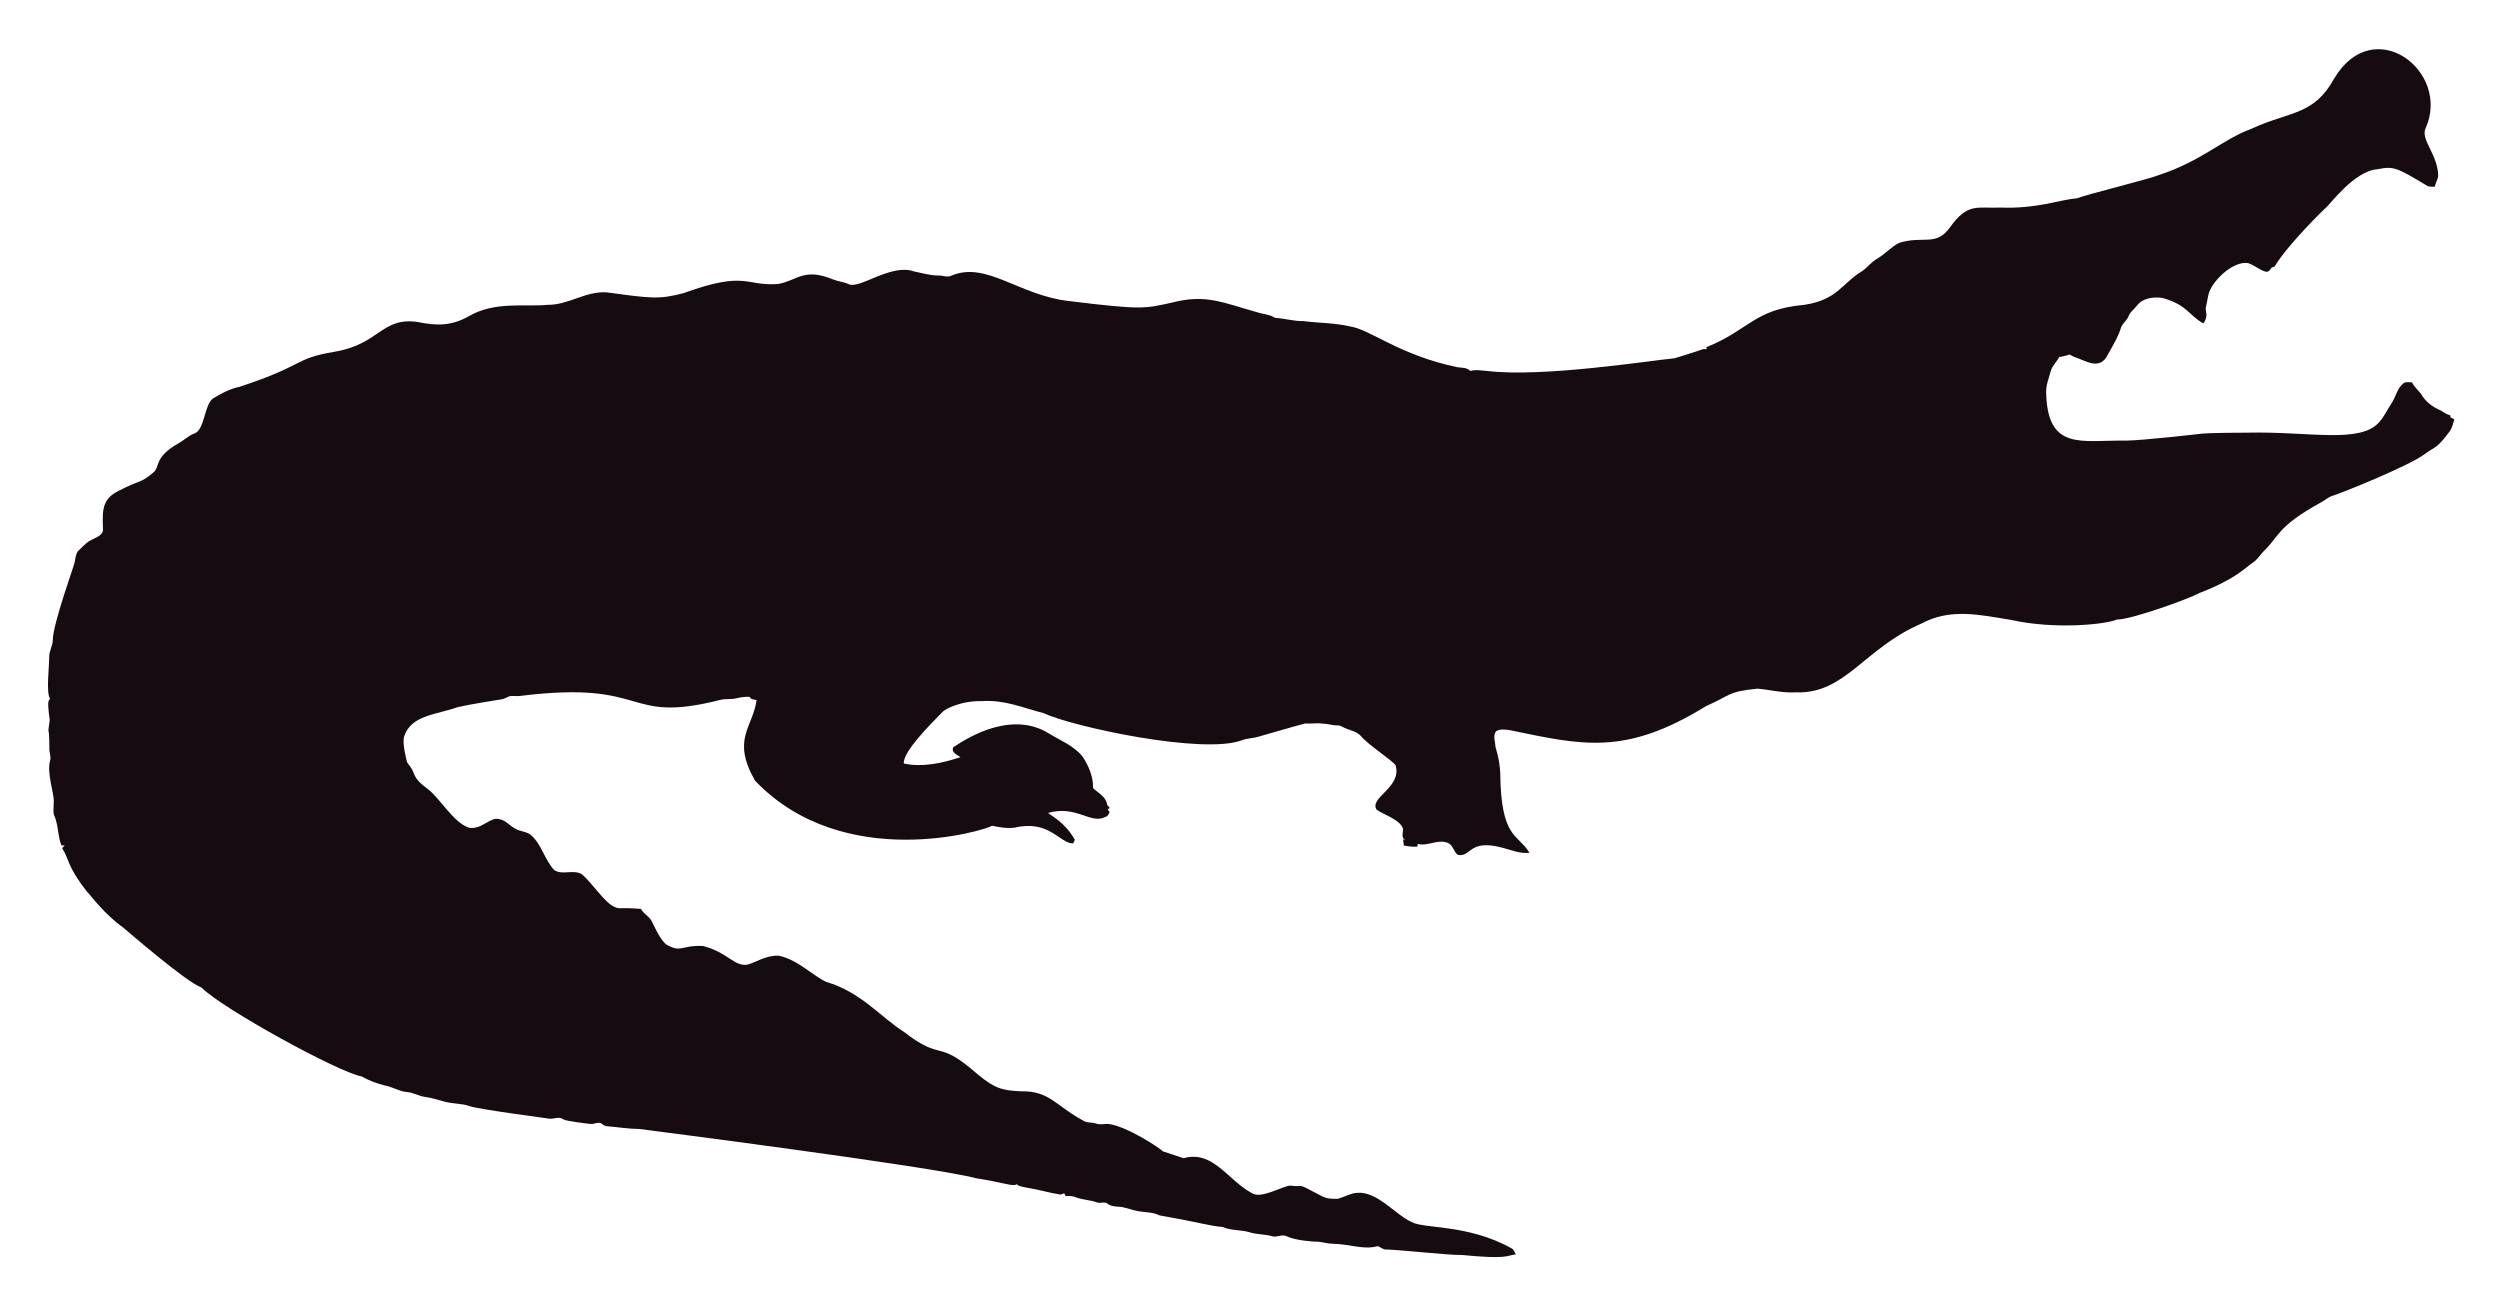
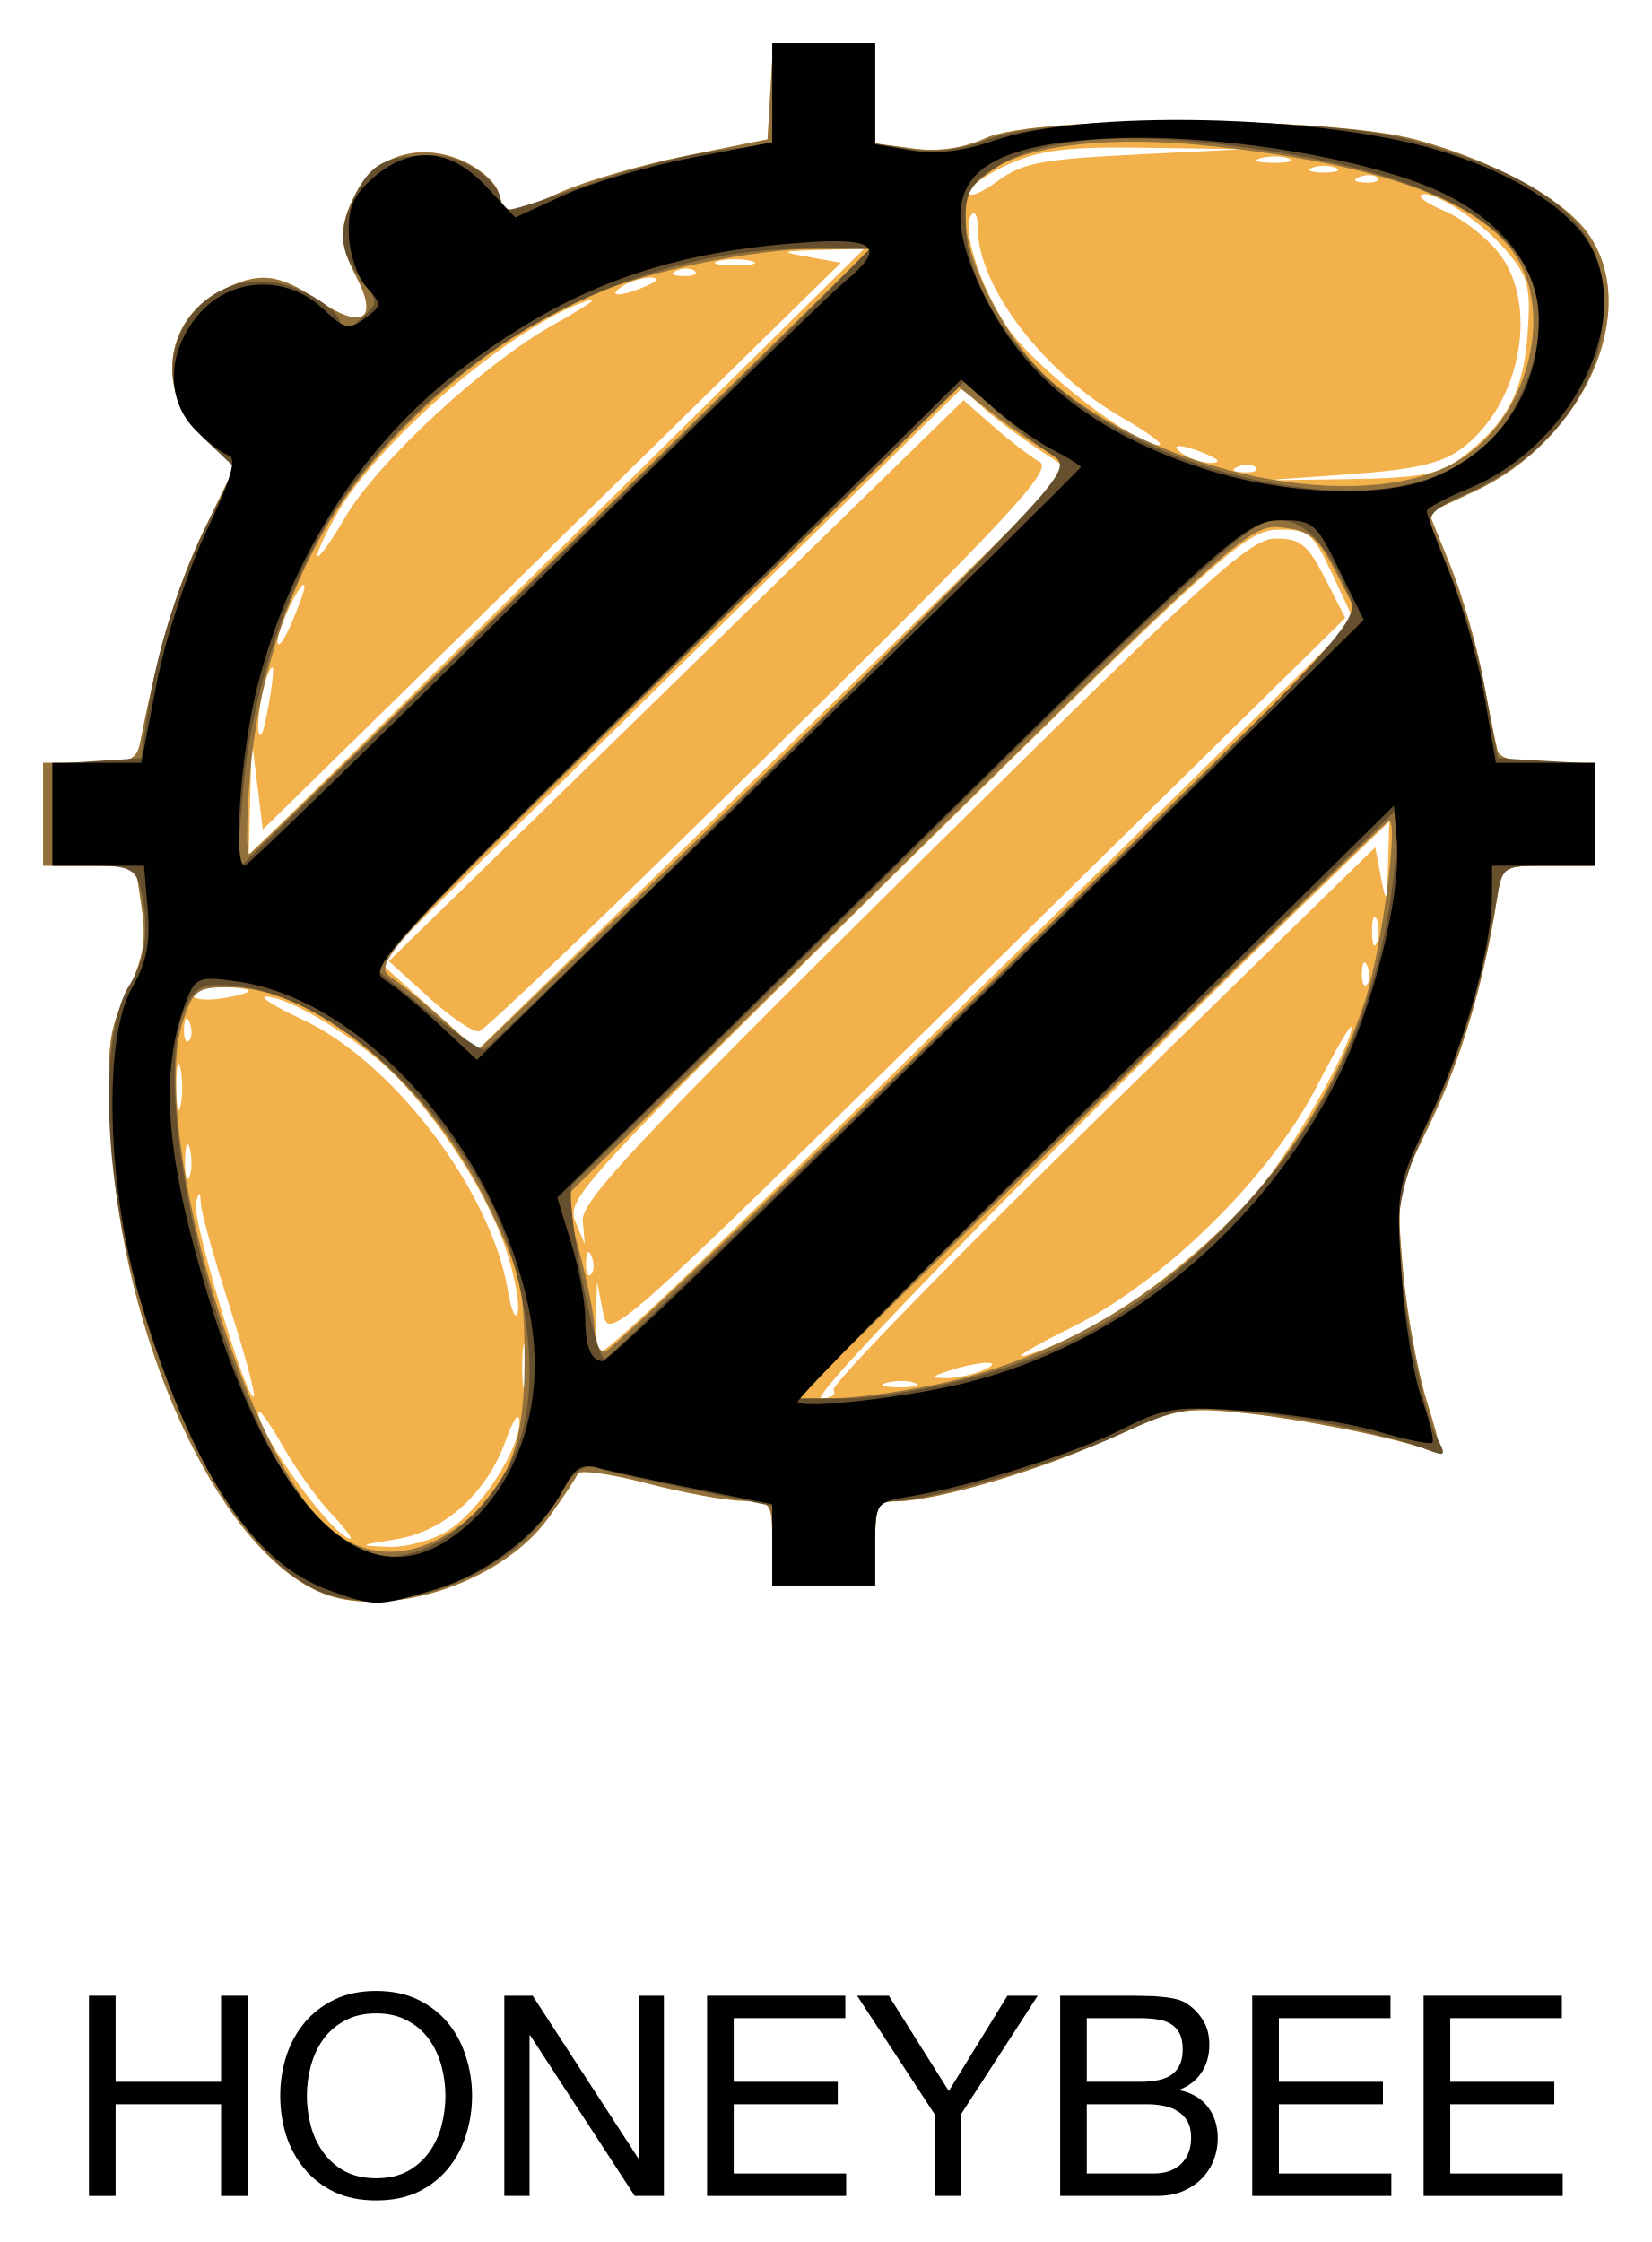
- <svg xmlns="http://www.w3.org/2000/svg" role="img" viewBox="-18.65 -23.65 2659.80 1387.30">
-   <path fill="#160B10" d="M2562.057 112.664c-5.93 12.226 13.089 27.649 13.408 51.328-.967 3.791-2.837 7.289-3.816 11.093-2.417-.267-4.923.089-7.226-.636-33.512-20.05-36.245-21.483-53.631-18.038-24.88 1.775-51.012 38.147-54.547 40.579-1 .685-40.963 39.485-54.967 62.993-1.056.331-2.086.661-3.078 1.005-1.45 2.188-3.295 5.317-6.386 4.363-6.755-1.794-12.047-7.022-18.687-9.083-14.172-2.325-33.569 14.577-40.185 28.126-2.76 5.432-2.862 11.614-4.401 17.415-2.078 5.918 3.558 9.203-2.964 18.611-15.758-8.651-16.89-19.671-43.645-27.108-9.541-1.323-21.002.025-27.146 8.345-2.9 3.956-7.454 6.64-8.994 11.487-1.705 4.223-5.788 6.857-7.569 10.978-3.219 10.775-9.274 20.417-14.705 30.186-7.484 15.043-21.458 7.113-29.639 3.893-3.549-1.501-7.378-2.404-10.482-4.745-3.613 1.31-7.378 2.124-11.131 2.799-2.9 5.19-7.62 9.362-9.184 15.252-1.972 7.442-5.139 14.807-4.771 22.656 1.426 62.435 37.744 50.23 84.657 50.985 18.427-.238 76.659-6.917 77.661-7.06 10.315-1.512 51.103-1.387 52.104-1.425 64.718-1.507 119.253 12.017 139.725-10.991 5.622-6.144 8.955-13.878 13.598-20.735 4.617-7.073 5.915-16.893 13.662-21.562 2.519-.687 5.19-.305 7.81-.242 2.481 5.406 7.582 8.854 10.609 13.891 4.503 7.467 12.047 12.632 19.921 16.041 3.269 1.794 6.144 4.389 9.999 4.936.166.852.369 1.705.598 2.57 1.259.611 2.519 1.208 3.854 1.819-1.196 4.325-2.073 8.854-4.681 12.606-14.981 20.134-15.737 16.079-26.561 24.297-16.513 12.73-90.704 42.38-97.937 44.421-4.63 1.259-8.078 4.719-12.199 6.907-47.689 26.034-44.914 36.755-61.276 51.99-3.969 4.096-6.856 9.273-11.754 12.403-6.886 4.248-16.845 16.908-56.76 32.26-10.994 6.222-73.381 28.559-87.544 28.177-12.182 5.289-66.295 10.873-113.113.394-34.047-5.52-64.247-12.539-95.05 3.905-61.045 26.219-81.054 75.205-133.67 73.195-13.739.903-27.159-2.684-40.745-3.943-32.756 3.396-26.951 6.432-54.687 18.547-86.536 53.421-132.198 41.426-208.888 25.607-4.859-.636-10.304-1.616-14.68 1.259-3.511 4.999-.687 11.232-.509 16.804 2.76 8.879 4.605 18.076 5.037 27.388.678 70.703 18.876 64.615 31.064 85.038-10.38 1.31-20.137-3.346-30.008-5.724-35.054-8.942-31.959 10.974-46.367 7.887-4.376-3.651-5.076-10.864-10.94-12.886-10.482-3.893-20.875 4.033-31.37 1.285-.165.725-.483 2.163-.649 2.875-4.834.432-9.592-.331-14.311-1.196-.153-2.201-.407-4.401-.751-6.551.7.127 2.112.382 2.824.509-5.368-1.387-2.926-7.48-2.862-11.411-2.581-10.171-21.93-15.743-28.266-20.735-7.896-13.101 27.192-23.356 20.29-47.143-4.808-6.385-29.888-22.164-37.17-31.395-4.783-5.063-12.047-5.813-18.013-8.815-1.972-.827-3.791-2.315-6.017-2.239-5.597.191-10.965-1.781-16.537-1.908-6.208-.878-12.441.318-18.661-.076-6.376 1.51-49.471 13.993-49.471 13.993-5.775 1.781-11.97 1.603-17.631 3.791-41.153 15.671-180.401-14.399-211.051-28.838-22.477-5.819-41.27-14.396-65.945-12.772-23.033-.496-39.521 9.215-41.101 11.08-14.156 14.382-42.805 43.009-41.597 55.297 9.881 2.049 27.067 4.244 60.297-6.755-3.6-2.633-10.164-4.859-7.683-10.52 30.91-20.96 69.478-34.528 101.385-14.896 12.454 7.683 26.879 13.128 36.241 24.907 6.449 9.897 11.461 21.384 11.08 33.43 5.483 5.19 14.184 9.464 14.96 17.771.954 1.132 1.883 2.239 2.9 3.371-.56.344-1.679 1.03-2.251 1.361.674 1.081 1.336 2.15 2.022 3.244-1.157 2.112-2.252 4.643-4.923 5.037-15.167 7.923-30.412-12.885-60.589-4.414 4.515 3.914 17.957 10.035 28.495 28.596-.623 1.285-1.221 2.582-1.781 3.893-14.581-.066-25.26-25.439-62.103-16.83-8.065 1.081-16.27-.28-24.119-2.048-5.689 4.616-157.704 51.097-252.241-47.919-25.462-44.516-2.105-56.742 1.616-85.776-2.646-.598-6.259-.445-7.429-3.447-4.834-.216-9.63.547-14.311 1.666-5.343 1.336-10.927.254-16.283 1.527-104.921 26.598-73.475-21.586-213.976-4.058-3.638.483-7.327-.471-10.927.267-2.722 1.043-5.203 2.786-8.129 3.244-1.005.139-35.568 5.632-46.749 8.332-23.248 8.245-49.669 8.494-57.027 31.013-2.544 7.127 2.495 25.23 2.659 26.23.509 2.748 2.964 4.529 4.274 6.907 5.125 7.002 1.576 10.814 17.186 22.287 13.483 9.569 27.903 36.42 44.764 41.877 13.652 2.389 22.508-11.842 32.107-9.146 7.022 1.107 11.334 7.276 17.415 10.317 5.356 3.193 12.365 2.633 17.033 7.162 11.029 10.189 14.018 26.078 24.284 36.878 8.765 5.47 19.972-.979 28.965 4.071 11.309 9.233 25.045 31.634 35.809 35.287 4.836 2.294 4.589-.02 27.477 1.832 2.226 4.796 7.327 7.085 10.253 11.347 2.611 3.387 8.633 20.294 16.715 26.574 16.075 9.185 15.426.491 38.875 1.488 26.056 6.667 32.977 21.713 46.774 19.997 8.688-1.942 19.833-10.206 33.646-9.68 20.419 4.043 37.013 21.857 50.896 27.986 36.199 10.4 58.502 37.92 82.062 52.817 43.011 33.213 34.403 6.396 79.034 45.566 18.208 15.125 26.246 17.04 45.986 17.936 30.318-.751 37.93 16.193 65.525 30.81 4.134 3.155 9.541 1.844 14.196 3.498 4.147 1.463 8.51.394 12.772.369 18.974 1.87 55.059 25.539 58.465 29.232 7.353 2.353 14.667 4.91 22.02 7.276 31.527-8.837 46.862 23.524 72.916 37.323 9.817 6.052 31.604-7.299 40.338-8.179 17.829 2.357 3.781-4.531 33.392 11.016 5.241 3.066 11.589 3.218 17.504 3.028 6.869-1.921 13.204-5.852 20.48-6.348 21.245-1.942 41.314 23.767 57.816 30.975 12.756 7.578 60.29 2.089 106.638 28.189 2.366 1.298 3.155 4.007 4.3 6.284-10.435 1.423-8.676 5.392-56.964.7-16.115.199-61.486-5.252-82.52-5.953-2.824-.572-4.91-3.04-7.772-3.397-15.269 4.072-27.792-2.198-48.492-2.671-5.546-.102-10.825-2.201-16.359-2.162-2.762-.015-21.848-1.008-32.323-6.004-4.758-1.972-9.668 1.654-14.476.293-7.747-2.315-16.003-1.781-23.737-4.121-9.541-3.104-20.277-1.692-29.41-5.865-12.12-.691-23.98-4.714-66.899-12.25-6.984-3.625-14.985-3.091-22.516-4.49-7.416-1.145-14.324-4.643-21.892-4.821-3.727-.204-7.632-.649-10.698-2.939-3.206-2.951-7.645-.127-11.334-1.539-7.531-2.798-15.774-2.646-23.203-5.712-3.282-1.298-6.844-1.17-10.278-1.081-.394-.763-1.183-2.264-1.577-3.015-1.285.636-2.608 1.119-3.982 1.45-12.263-1.87-24.131-5.674-36.394-7.467-3.46-.903-7.404-1.005-10.113-3.6-3.831 2.97-12.398-1.54-43.747-6.411-46.335-12.483-357.594-52.295-357.594-52.295-11.716-.14-23.317-2.023-34.982-3.015-2.442-.127-4.211-1.844-6.068-3.18-3.753-1.387-7.467 1.336-11.271.789-2.02-.195-26.027-2.946-28.838-4.923-4.592-3.587-10.278.216-15.367-.738-2.203-.387-74.203-9.818-84.135-13.242-8.243-2.989-17.224-2.379-25.658-4.529-7.162-1.895-14.209-4.274-21.574-5.254-6.92-.878-13.001-4.923-20.035-5.266-8.319-.878-15.443-5.826-23.648-7.073-8.256-2.252-16.448-5.037-23.775-9.49-23.552-3.584-149.518-72.739-170.649-94.63-16.013-5.37-81.914-62.745-82.914-63.439-21.039-15.096-34.147-33.758-38.964-38.595-21.778-27.726-18.854-34.892-26.396-46.215.916-1.018 1.832-2.01 2.748-3.015-1.145.038-2.29.076-3.435.14-3.651-8.676-3.18-18.28-6.042-27.172-2.062-7.913-2.975-1.701-2.175-19.526.634-7.664-7.675-30.697-3.931-43.518 1.348-4.16-.814-8.281-.751-12.454.068-28.882-2.418-11.02.394-30.657-3.041-22.85-1.09-20.042.305-22.719-4.294-7.378-.844-32.606-.89-44.586-.025-6.246 3.714-11.741 3.867-17.962 0-16.859 22.775-79.378 23.076-82.113 1.056-4.198 1.043-9.032 3.778-12.568 4.338-3.74 7.874-8.485 13.052-11.169 4.745-2.913 11.411-4.172 13.471-10.088.043-16.362-3.503-32.575 15.532-42.157 25.219-13.344 23.115-7.424 38.34-20.379 6.931-5.754.059-15.764 26.434-30.772 5.915-3.129 10.622-8.281 17.046-10.507 11.015-3.661 10.497-31.892 20.099-37.437 8.612-5.33 17.796-10.113 27.795-12.148 71.433-23.584 56.818-29.805 100.939-37.31 48.019-7.907 49.805-36.895 88.244-31.777 19.858 4.163 35.994 4.605 54.61-5.953 27.665-16.35 60.97-9.859 83.919-12.212 22.172.42 41.279-15.29 63.693-13.191 46.138 6.272 54.878 7.691 80.993.738 67.442-24.31 65.094-7.128 100.634-9.706 20.946-3.875 27.233-17.596 58.388-4.91 5.368 2.188 11.283 2.595 16.575 5.025 11.553 5.818 45.215-22.204 69.43-13.535 8.676 1.717 17.262 4.401 26.205 4.401 4.49-.216 9.083 2.252 13.446.293 37.015-16.156 72.304 20.872 125.096 26.815 80.305 9.923 81.3 7.845 110.289 1.603 36.266-9.336 54.189.413 92.111 10.902 5.775 1.717 12.11 1.984 17.237 5.47 10.075.458 19.844 3.638 29.983 3.396 16.588 2.163 33.506 1.819 49.853 5.686 21.982 3.418 52.115 30.498 114.347 43.441 4.681.572 9.999.28 13.586 3.956 5.864-1.844 12.047-.267 18.038-.025 59.148 7.176 174.934-11.359 199.106-13.471 9.82-3.218 19.819-5.966 29.576-9.452 1.488-.674 3.155-.356 4.758-.229-.115-.522-.356-1.577-.483-2.099 45.944-18.548 50.589-40.213 103.827-45.057 35.891-5.17 40.645-23.282 61.836-35.809 5.712-3.969 9.897-9.808 16.028-13.281 8.408-4.872 14.82-12.555 23.559-16.931 25.605-7.944 38.867 4.305 53.847-16.257 19.089-26.933 29.276-20.168 53.605-21.256 38.819 1.522 63.061-8.345 81.948-9.935 11.484-4.495 77.877-20.69 87.061-24.742 45.297-14.857 67.746-37.884 97.505-48.848 42.187-19.404 67.008-14.225 88.74-53.694 41.891-70.568 124.443-7.946 97.366 52.7z" />
+ <svg xmlns="http://www.w3.org/2000/svg" role="img" viewBox="-6.15 -6.15 235.55 319.80">
+   <g transform="translate(-24 -26.667)">
+     <g stroke-width="1.333">
+       <path fill="#f3b14b" d="M63.214 247.509c-14.546-6.594-28.085-36.454-29.508-65.076-.638-12.845-.417-14.834 2.27-20.384 2.352-4.858 2.79-7.401 2.085-12.1L37.17 144H24v-14.667h6.641c5.825 0 6.713-.369 7.227-3 2.593-13.289 5.425-22.694 9.126-30.31l4.339-8.929L47 83.069c-6.965-6.471-5.829-16.848 2.307-21.055 5.436-2.811 8.224-2.532 14.023 1.403 6.139 4.166 8.532 2.762 5.45-3.198-2.619-5.065-2.648-7.318-.154-12.141 2.743-5.305 8.903-7.256 14.941-4.733 2.57 1.074 4.989 3.161 5.375 4.637.873 3.337 1.256 3.331 9.1-.138 3.51-1.553 11.536-3.864 17.836-5.136l11.455-2.313.403-6.864.403-6.864h14.527v14.316l5.44.73c3.6.483 7.095-.021 10.333-1.491 7.289-3.308 49.328-3.126 61.56.266 11.23 3.114 20.806 8.361 24.355 13.345 7.684 10.791-.472 29.397-16.093 36.713l-6.616 3.099 3.06 7.53c1.683 4.141 3.788 11.422 4.679 16.179.891 4.757 1.825 9.399 2.076 10.316.288 1.052 2.93 1.667 7.165 1.667h6.709V144h-6.606c-6.604 0-6.607.001-7.402 5-1.923 12.088-5.144 22.825-9.571 31.904-4.66 9.557-4.744 10.012-3.814 20.678.523 5.998 2.052 14.442 3.397 18.763 2.24 7.198 2.259 7.785.22 6.998-4.483-1.731-18.454-4.507-26.892-5.343-7.995-.792-9.441-.502-18.667 3.747-9.89 4.555-24.775 8.919-30.419 8.919-2.566 0-2.915.719-2.915 6v6H128v-6c0-5.865-.098-6.002-4.333-6.077-2.383-.042-8.533-1.178-13.667-2.523-5.133-1.346-9.52-1.95-9.749-1.343-.229.607-2.125 3.463-4.214 6.346-6.81 9.401-23.443 14.691-32.823 10.439zm18.709-8.779c4.544-2.996 10.087-11.519 10.012-15.397-.03-1.53-.846-.437-1.915 2.563-2.701 7.581-8.729 13.053-15.613 14.171-5.554.902-5.589.938-1.074 1.091 2.62.089 6.387-.976 8.589-2.428zm-16.912-2.397c-1.918-2.017-5.023-6.367-6.9-9.667-1.877-3.3-3.417-5.4-3.423-4.667-.026 3.075 10.874 18 13.145 18 .367 0-.903-1.65-2.821-3.667zm-14.397-29.392c-2.171-6.751-4.017-13.325-4.102-14.608-.13-1.955-.247-1.988-.726-.2-.579 2.162 7.319 28.54 8.263 27.596.282-.282-1.264-6.036-3.435-12.788zm42.329 6.074c-.319-1.659-.592-.616-.607 2.318-.015 2.933.246 4.29.58 3.016.334-1.275.346-3.675.027-5.333zm43.797 5.769c-.413-.668 16.802-18.359 38.255-39.312l39.006-38.097.824 4.312c.743 3.886.842 3.705 1-1.831l.176-6.143-6.376 6.143c-38.157 36.761-76.766 76.143-74.65 76.143 1.384 0 2.179-.547 1.766-1.215zm11.619-.993c-.903-.365-2.703-.387-4-.05-1.297.338-.559.637 1.641.664 2.2.027 3.261-.249 2.359-.615zM158 216c3.398-1.46-.108-1.46-4.667 0-2.68.858-2.81 1.075-.667 1.107 1.467.022 3.867-.476 5.333-1.107zm14.034-5.379c8.434-4.252 20.828-14.43 26.305-21.6 5.112-6.693 12.401-19.757 12.262-21.977-.036-.574-2.217 3.156-4.847 8.289-6.709 13.094-21.836 27.988-35.087 34.545-5.5 2.722-8.5 4.535-6.667 4.031 1.833-.505 5.449-1.984 8.034-3.288zm-54.784-9.615c7.012-6.78 30.972-30.244 53.244-52.142l40.495-39.815-3.056-6.524c-2.837-6.057-3.398-6.519-7.828-6.454-4.451.065-8.026 3.27-53.179 47.684-45.893 45.141-48.336 47.786-47.032 50.93L101.27 198l-.302-3.345c-.251-2.784 7.66-11.222 47.192-50.333 41.95-41.504 47.978-46.988 51.64-46.988 3.534 0 4.572.836 7.04 5.667l2.894 5.667-52.534 51.628c-52.512 51.606-52.534 51.626-53.359 47.333l-.824-4.294-.176 5c-.097 2.75.237 5 .742 5 .504 0 6.654-5.547 13.667-12.327zm-27.262-2.374c-2.95-8.883-11.578-21.584-18.434-27.135-6.076-4.921-13.105-8.838-15.822-8.817-.953.007 1.43 1.486 5.297 3.286 12.933 6.021 26.875 24.426 29.267 38.635.5 2.97 1.133 4.342 1.408 3.049.274-1.293-.498-5.351-1.715-9.017zm12.256 1.118c-.426-1.064-.742-.748-.806.806-.058 1.406.257 2.193.7 1.75.443-.443.49-1.593.105-2.556zm-57.32-15.391c-.338-1.297-.637-.559-.664 1.641-.027 2.2.249 3.261.615 2.359.365-.903.387-2.703.049-4zm-1.314-11.343c-.319-1.659-.592-.616-.607 2.318-.015 2.933.246 4.29.58 3.016.334-1.275.346-3.675.027-5.333zm121.988-88.662c-2.712-1.815-6.194-4.46-7.738-5.878l-2.807-2.578-41.574 40.903-41.574 40.903 7.026 6.293 7.026 6.293 42.286-41.318 42.286-41.318zM78.988 162.773l-5.679-5.157 40.986-40.009 40.986-40.009 4.279 3.757c2.353 2.066 5.314 4.336 6.578 5.044 1.938 1.085-4.041 7.542-38.066 41.111-22.201 21.903-41.049 39.959-41.886 40.123-.837.164-4.076-2.022-7.2-4.859zm-34.077 3.643c-.426-1.064-.742-.748-.806.806-.058 1.406.257 2.193.7 1.75.443-.443.49-1.593.105-2.556zm8.423-4.568c0-.283-1.8-.515-4-.515s-4 .496-4 1.102c0 .606 1.8.838 4 .515 2.2-.323 4-.819 4-1.102zm159.577-3.432c-.426-1.064-.742-.748-.806.806-.058 1.406.257 2.193.7 1.75.443-.443.49-1.593.105-2.556zm1.306-6.75c-.37-.917-.673-.167-.673 1.667 0 1.833.303 2.583.673 1.667.37-.917.37-2.417 0-3.333zM101.596 95l39.504-39-6.217.176c-5.816.164-5.923.229-1.652 1L137.796 58l-41.231 40.423-41.231 40.423-.791-6.423L53.752 126l-.209 8.2-.209 8.2 4.38-4.2c2.409-2.31 22.156-21.75 43.884-43.2zm-45.138 24.333c.566-3.717.446-4.525-.396-2.667-1.16 2.56-1.916 9.701-.906 8.556.269-.306.855-2.956 1.302-5.889zm4.828-15.153c-.097-1.735-3.858 5.898-3.853 7.82.003 1.1.881-.019 1.953-2.486 1.071-2.468 1.927-4.868 1.901-5.333zm5.835-9.938c4.58-7.815 19.847-21.932 29.574-27.347 4.385-2.441 6.772-4.062 5.306-3.602-10.685 3.35-30.472 20.237-36.419 31.081-4.051 7.387-2.805 7.281 1.539-.131zm159.035-8.325c6.515-4.867 8.97-9.392 9.566-17.63.501-6.92.172-8.21-3.072-12.066-3.543-4.211-10.977-9.004-12.149-7.833-.322.322 1.246 1.344 3.484 2.271 2.238.927 5.558 3.454 7.376 5.615 6.162 7.324 3.522 21.954-5.105 28.282-2.844 2.086-6.69 2.956-16 3.618L198 89.047l12.238-.19c10.09-.157 12.884-.672 15.918-2.939zm-29.183 1.277c-.443-.443-1.593-.49-2.556-.105-1.064.426-.748.742.806.806 1.406.058 2.193-.257 1.75-.7zM190 85.333c-3.665-1.575-5.771-1.575-3.333 0 1.1.711 2.9 1.26 4 1.219 1.319-.048 1.092-.464-.667-1.219zm-12.063-5.218c-11.203-6.426-20.604-18.727-20.604-26.961 0-1.612-.372-2.56-.827-2.105-1.632 1.632.952 10.016 4.945 16.045 3.794 5.728 18.173 16.922 21.7 16.893.833-.007-1.514-1.75-5.215-3.873zM110 61.333c1.758-.756 1.985-1.171.667-1.219-1.1-.04-2.9.508-4 1.219-2.437 1.575-.332 1.575 3.333 0zm6.972-2.139c-.443-.443-1.593-.49-2.556-.105-1.064.426-.748.742.806.806 1.406.058 2.193-.257 1.75-.7zM125 57.748c-1.283-.335-3.383-.335-4.667 0-1.283.335-.233.61 2.333.61 2.567 0 3.617-.274 2.333-.61zM179.775 42.567l15.559-.766-14-.204c-11.289-.165-15.097.294-19.667 2.368C158.55 45.379 156 47.184 156 47.975c0 .791 1.849.07 4.108-1.601 3.536-2.617 6.275-3.147 19.667-3.806zm34.531 3.294c-.443-.443-1.593-.49-2.556-.105-1.064.426-.748.742.806.806 1.406.058 2.193-.257 1.75-.7zm-5.972-1.411c-.917-.37-2.417-.37-3.333 0-.917.37-.167.673 1.667.673 1.833 0 2.583-.303 1.667-.673zm-6.641-1.325c-.903-.365-2.703-.387-4-.049-1.297.338-.559.637 1.641.664 2.2.027 3.261-.249 2.359-.615z" />
+       <path fill="#92713c" d="M63.214 247.509c-14.546-6.594-28.085-36.454-29.508-65.076-.638-12.845-.417-14.834 2.27-20.384 2.352-4.858 2.79-7.401 2.085-12.1L37.17 144H24v-14.667h6.641c5.825 0 6.713-.369 7.227-3 2.593-13.289 5.425-22.694 9.126-30.31l4.339-8.929L47 83.069c-6.965-6.471-5.829-16.848 2.307-21.055 5.436-2.811 8.224-2.532 14.023 1.403 6.139 4.166 8.532 2.762 5.45-3.198-2.619-5.065-2.648-7.318-.154-12.141 2.743-5.305 8.903-7.256 14.941-4.733 2.57 1.074 4.989 3.161 5.375 4.637.873 3.337 1.256 3.331 9.1-.138 3.51-1.553 11.536-3.864 17.836-5.136l11.455-2.313.403-6.864.403-6.864h14.527v14.316l5.44.73c3.6.483 7.095-.021 10.333-1.491 7.289-3.308 49.328-3.126 61.56.266 11.23 3.114 20.806 8.361 24.355 13.345 7.684 10.791-.472 29.397-16.093 36.713l-6.616 3.099 3.06 7.53c1.683 4.141 3.788 11.422 4.679 16.179.891 4.757 1.825 9.399 2.076 10.316.288 1.052 2.93 1.667 7.165 1.667h6.709V144h-6.606c-6.604 0-6.607.001-7.402 5-1.923 12.088-5.144 22.825-9.571 31.904-4.66 9.557-4.744 10.012-3.814 20.678.523 5.998 2.052 14.442 3.397 18.763 2.24 7.198 2.259 7.785.22 6.998-4.483-1.731-18.454-4.507-26.892-5.343-7.995-.792-9.441-.502-18.667 3.747-9.89 4.555-24.775 8.919-30.419 8.919-2.566 0-2.915.719-2.915 6v6H128v-6c0-5.865-.098-6.002-4.333-6.077-2.383-.042-8.533-1.178-13.667-2.523-5.133-1.346-9.52-1.95-9.749-1.343-.229.607-2.125 3.463-4.214 6.346-6.81 9.401-23.443 14.691-32.823 10.439zm19.611-8.955c7.292-5.192 9.842-11.382 9.842-23.887 0-10.323-.441-12.256-4.944-21.687-8.517-17.836-24.757-31.646-37.214-31.646-4.539 0-5.108.423-6.582 4.889-4.288 12.993 5.69 51.989 17.571 68.675 5.52 7.752 13.624 9.141 21.327 3.656zm68.509-20.553c28.118-5.883 52.495-27.726 61.251-54.886 2.379-7.379 4.835-26.073 3.347-25.476-.494.198-19.693 18.81-42.665 41.36l-41.767 41 5.25-.023c2.888-.013 9.45-.902 14.584-1.976zm7.342-56.909l53.125-52.241-3.179-6.273c-2.733-5.393-3.833-6.349-7.84-6.817-4.544-.531-5.883.658-53.507 47.514l-48.845 48.059 2.118 7.947c1.165 4.371 2.118 9.321 2.118 11 0 1.679.649 3.053 1.442 3.053.793 0 25.348-23.509 54.567-52.241zm-8.166-53.526c20.1-20.206 20.446-20.65 17.333-22.284-1.747-.917-5.433-3.436-8.191-5.598l-5.015-3.931-41.896 41.124C71.907 156.957 70.919 158.051 73.755 160c1.601 1.1 4.996 3.891 7.545 6.201l4.635 4.201 22.032-21.11c12.118-11.61 31.262-30.387 42.542-41.727zm-52.365-8.563L142 56.006l-7.737-.003c-8.839-.004-24.171 3.195-32.568 6.794-14.036 6.016-29.611 19.759-37.338 32.945-5.911 10.086-9.844 22.884-10.84 35.273-.516 6.425-.554 11.525-.083 11.333.471-.191 20.591-19.697 44.711-43.345zM225.394 86.472c10.213-5.74 14.493-21.291 8.263-30.024-5.381-7.544-19.598-12.558-42.698-15.059-14.918-1.615-27.057-.192-32.286 3.786-2.641 2.009-3.277 3.569-3.035 7.451.39 6.268 6.263 17.094 12.014 22.143 15.36 13.486 44.177 19.327 57.741 11.704z" />
+       <path fill="#664f2d" d="M64.781 248.011c-10.767-3.409-21.782-21.595-28.222-46.595-4.154-16.126-4.224-34.324-.156-40.533 2.324-3.547 2.842-8.592 1.424-13.883-.679-2.533-1.715-3-6.648-3h-5.845v-14.521l6.323-.406 6.323-.406.884-6.226c1.283-9.033 4.584-19.391 8.852-27.774l3.733-7.333-4.391-4.157c-11.023-10.436-.433-27.129 13.513-21.302 2.64 1.103 5.165 2.958 5.612 4.123.735 1.916 1.047 1.906 3.276-.112 2.393-2.166 2.389-2.325-.165-5.571-3.133-3.983-3.307-7.134-.678-12.22 2.24-4.331 4.429-5.429 10.825-5.429 4.509 0 9.891 3.712 9.891 6.822 0 1.632.397 1.54 14.086-3.263 5.181-1.818 12.831-3.731 17-4.252L128 41.026v-14.359h14.667V40.992l5.187.829c3.475.556 7.106.074 11-1.459 8.435-3.321 47.466-3.3 59.813.033 20.142 5.437 27.985 12.025 27.995 23.517.009 11.381-7.452 21.602-19.763 27.072-4.456 1.98-5.555 3.069-4.829 4.789 4.306 10.212 6.429 16.803 7.804 24.226l1.605 8.667 6.927.403 6.927.403v14.527h-6.606c-6.596 0-6.608.008-7.444 5-1.943 11.593-4.97 21.598-9.318 30.805-3.284 6.954-4.631 11.67-4.631 16.216 0 7.738 3.249 25.417 5.415 29.464 1.388 2.594 1.285 2.812-.926 1.955-5.855-2.268-17.056-4.668-25.819-5.532-8.754-.863-10.071-.632-18.471 3.24-8.765 4.04-27.419 9.518-32.412 9.518-2.019 0-2.453 1.063-2.453 6v6H128l-.004-5.667-.004-5.667-10.996-2.25c-6.048-1.237-12.261-2.635-13.807-3.106-2.299-.701-3.434.207-6.234 4.983-5.79 9.88-21.746 16.352-32.174 13.05zm15.126-7.296c5.044-2.608 10.167-8.88 12.142-14.863 2.802-8.491 1.022-23.084-4.084-33.478-8.09-16.468-24.063-30.104-36.585-31.232-4.515-.407-5.508.001-6.97 2.859-5.91 11.561 4.838 56.251 17.11 71.138 6.2 7.521 11.512 9.132 18.388 5.577zm75.298-23.348c14.829-3.793 25.251-9.833 36.866-21.366 14.724-14.62 22.444-30.742 24.656-51.487l.979-9.18-38.52 37.546c-21.186 20.65-40.588 39.7-43.115 42.333l-4.595 4.787h6.715c3.693 0 11.349-1.185 17.014-2.634zm3.287-55.772c52.402-51.442 53.356-52.472 51.844-56-3.318-7.744-6.386-10.927-10.53-10.927-3.483 0-10.284 6.186-51.576 46.907-26.16 25.799-48.087 47.352-48.726 47.895-1.324 1.126 3.236 25.416 4.671 24.88.513-.192 24.955-23.931 54.316-52.755zm-29.082-32.879c41.395-41.102 41.565-41.294 38.43-43.333-1.732-1.127-5.254-3.929-7.828-6.228l-4.679-4.18-42.396 41.513L70.542 158l7.729 6.244c4.251 3.434 8.141 6.134 8.645 6 .503-.134 19.626-18.822 42.494-41.529zm4.549-64.61L141.917 56h-9.345c-25.365 0-51.971 14.758-66.751 37.024-6.831 10.291-12.174 26.479-13.306 40.309l-.927 11.333 37.206-36.229c20.463-19.926 40.787-39.876 45.164-44.333zm87.797 24.63c6.644-2.37 10.069-5.532 13.071-12.068C243.72 57.298 229.572 45.548 192 41.099c-15.333-1.816-26.311-.653-32.266 3.418-3.919 2.679-4.372 3.629-4.139 8.673.323 6.981 5.065 15.354 12.504 22.074 13.328 12.041 39.348 18.573 53.655 13.47z" />
+       <path fill="#010101" d="M64.833 247.375c-11.069-3.946-19.676-17.163-26.941-41.375-4.821-16.066-5.379-37.455-1.165-44.667 2.014-3.447 2.589-6.322 2.199-11L38.398 144H25.333v-14.667l6.333-.004 6.333-.004 2.205-11.371c1.224-6.311 4.375-15.94 7.08-21.636 3.44-7.244 4.383-10.428 3.204-10.821-.919-.306-3.055-1.941-4.747-3.633-4.257-4.257-4.1-11.109.376-16.428 4.543-5.399 12.63-5.789 17.809-.86 3.037 2.891 3.684 3.038 5.965 1.355 2.451-1.808 2.459-1.998.204-4.491-1.295-1.431-2.418-4.818-2.495-7.525-.108-3.82.684-5.631 3.537-8.085 5.372-4.621 10.958-4.176 16.05 1.276l4.145 4.439 6.925-3.169c3.809-1.744 12.059-4.16 18.333-5.369L128 40.808V26.667h14.667V41.099l5.207.88c3.48.588 7.349.131 11.667-1.378 12.869-4.497 46.358-3.782 63.423 1.354 9.142 2.751 16.322 6.811 20.202 11.422 8.742 10.39.105 30.274-16.032 36.909-3.185 1.309-5.793 2.727-5.795 3.151-.003.424 1.495 4.461 3.328 8.972 1.833 4.511 4.055 12.415 4.938 17.563l1.605 9.361h14.124V144h-14.667l-.02 4.333c-.034 7.468-3.906 21.232-8.884 31.583-4.686 9.742-4.773 10.217-4.037 22.02.414 6.635 1.701 14.707 2.861 17.938 1.16 3.231 1.862 6.122 1.559 6.424-.302.302-3.759-.406-7.681-1.574-3.922-1.168-12.243-2.489-18.491-2.935-10.4-.743-11.924-.526-18.034 2.57-6.953 3.523-21.668 8.193-30.273 9.607-4.907.806-5 .932-5 6.761v5.94H128v-11.583l-11-2.203c-6.05-1.212-12.305-2.564-13.899-3.004-2.27-.627-3.34.051-4.932 3.13-3.15 6.092-10.776 12.008-18.392 14.27-8.242 2.448-8.351 2.448-14.944.098zm16.861-7.161c9.784-6.451 14.322-19.118 11.674-32.579-4.551-23.132-23.635-44.652-41.806-47.143-5.437-.745-5.866-.566-7.229 3.025-3.784 9.968-2.88 21.894 3.167 41.784 9.153 30.105 21.84 43.059 34.194 34.913zm73.543-22.364c22.435-5.438 42.414-21.722 53.384-43.511 5.112-10.155 9.107-26.078 8.471-33.768l-.425-5.141-42.823 42.24c-23.553 23.232-42.551 42.512-42.219 42.844.989.989 15.12-.605 23.613-2.664zm-37.316-16.176c7.377-7.147 31.645-30.934 53.929-52.861l40.516-39.867-3.501-7.139c-3.323-6.775-3.757-7.136-8.516-7.069-4.774.067-7.366 2.387-54.012 48.333l-48.998 48.263 1.998 6.545c1.099 3.6 1.998 8.45 1.998 10.778 0 3.963.844 6.01 2.476 6.01.384 0 6.734-5.847 14.111-12.994zM172 87.136c0-.221-1.792-1.328-3.982-2.46-2.19-1.133-6.027-3.854-8.526-6.048l-4.544-3.989-42.474 41.998c-38.969 38.532-42.257 42.129-39.835 43.585 1.452.873 5.026 3.813 7.942 6.533l5.302 4.946 43.058-42.081C152.624 106.474 172 87.357 172 87.136zm-78.241 17.018c22.133-21.915 42.193-41.47 44.578-43.455 6.31-5.252 4.445-6.504-8.064-5.413-18.476 1.612-31.627 6.582-45.996 17.383-14.456 10.867-24.907 26.939-29.698 45.671C52.183 127.71 51.027 144 52.759 144c.417 0 18.867-17.93 41-39.845zm128.569-15.539c9.467-3.955 15.006-12.283 15.006-22.559 0-8.073-6.423-15.443-16.864-19.349-11.42-4.273-30.255-7.047-43.861-6.461-20.728.893-25.77 6.625-18.865 21.445 5.74 12.319 15.933 20.549 31.824 25.694 11.582 3.75 25.48 4.272 32.759 1.23z" />
+     </g>
+     <path d="M30.542 305.186v28.56h3.8v-13.08h15.04v13.08h3.8v-28.56h-3.8v12.28h-15.04v-12.28z" />
+     <path d="M61.621 319.466q0-2.16.56-4.24.56-2.12 1.76-3.8 1.2-1.68 3.08-2.68 1.88-1.04 4.48-1.04 2.6 0 4.48 1.04 1.88 1 3.08 2.68 1.2 1.68 1.76 3.8.56 2.08.56 4.24t-.56 4.28q-.56 2.08-1.76 3.76-1.2 1.68-3.08 2.72-1.88 1-4.48 1-2.6 0-4.48-1-1.88-1.04-3.08-2.72-1.2-1.68-1.76-3.76-.56-2.12-.56-4.28zm-3.8 0q0 2.92.84 5.64.88 2.68 2.6 4.76 1.72 2.08 4.28 3.32 2.56 1.2 5.96 1.2t5.96-1.2q2.56-1.24 4.28-3.32 1.72-2.08 2.56-4.76.88-2.72.88-5.64 0-2.92-.88-5.6-.84-2.72-2.56-4.8-1.72-2.08-4.28-3.32-2.56-1.24-5.96-1.24t-5.96 1.24q-2.56 1.24-4.28 3.32-1.72 2.08-2.6 4.8-.84 2.68-.84 5.6z" />
+     <path d="M89.781 305.186v28.56h3.6v-22.92h.08l14.92 22.92h4.16v-28.56h-3.6v23.16h-.08l-15.04-23.16z" />
+     <path d="M118.701 305.186v28.56h19.84v-3.2h-16.04v-9.88h14.84v-3.2h-14.84v-9.08h15.92v-3.2z" />
+     <path d="M154.941 322.066l10.92-16.88h-4.32l-8.36 13.6-8.56-13.6h-4.52l11.04 16.88v11.68h3.8z" />
+     <path d="M172.861 317.466v-9.08h7.6q1.24 0 2.32.16 1.12.12 1.96.6.84.48 1.32 1.36.48.88.48 2.4 0 2.28-1.44 3.44-1.4 1.12-4.64 1.12zm-3.8-12.28v28.56h13.8q2.12 0 3.72-.68 1.64-.72 2.72-1.84 1.12-1.16 1.68-2.64.56-1.48.56-3.04 0-2.64-1.4-4.48-1.4-1.84-4.04-2.4v-.08q2.04-.8 3.12-2.44 1.12-1.68 1.12-3.96 0-2.16-1-3.64-.96-1.48-2.36-2.32-.64-.4-1.56-.6-.88-.2-1.92-.28-1.04-.12-2.12-.12-1.04-.04-1.96-.04zm3.8 25.36v-9.88h8.68q1.2 0 2.32.24 1.12.2 1.96.76.88.52 1.4 1.44.52.92.52 2.32 0 2.4-1.44 3.76-1.4 1.36-3.92 1.36z" />
+     <path d="M196.461 305.186v28.56h19.84v-3.2h-16.04v-9.88h14.84v-3.2h-14.84v-9.08h15.92v-3.2z" />
+     <path d="M220.901 305.186v28.56h19.84v-3.2h-16.04v-9.88h14.84v-3.2h-14.84v-9.08h15.92v-3.2z" />
+   </g>
</svg>
